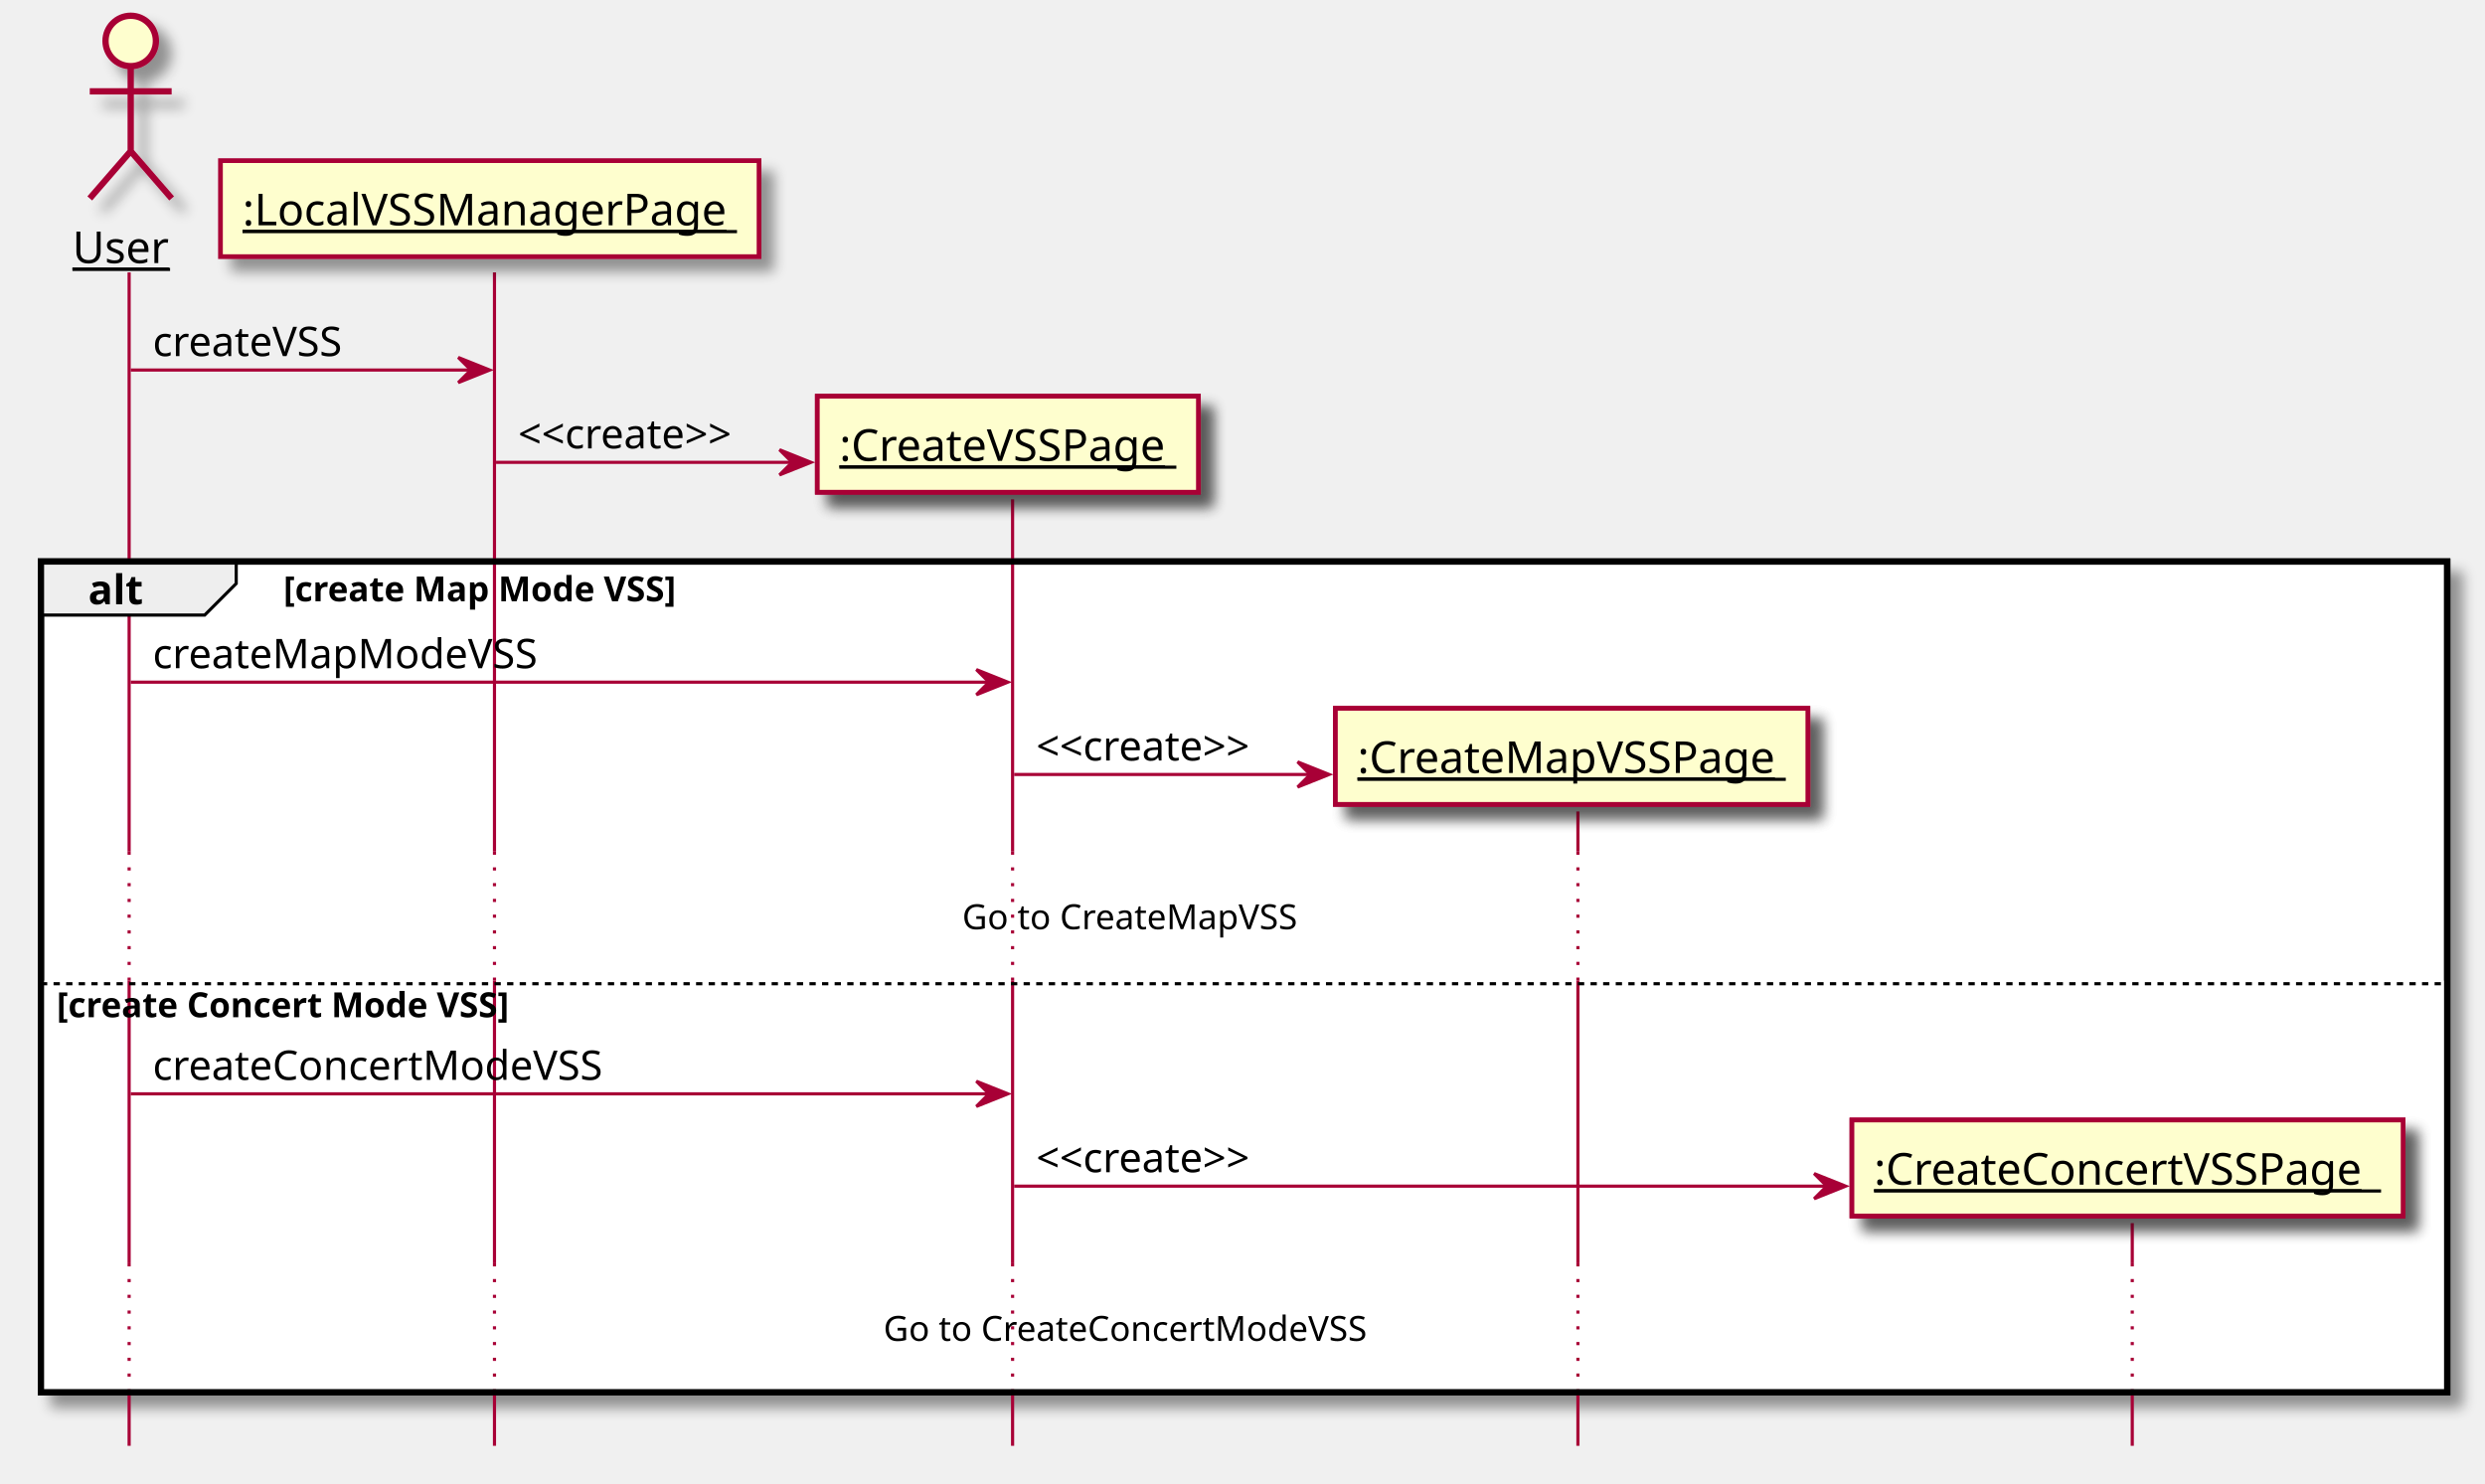
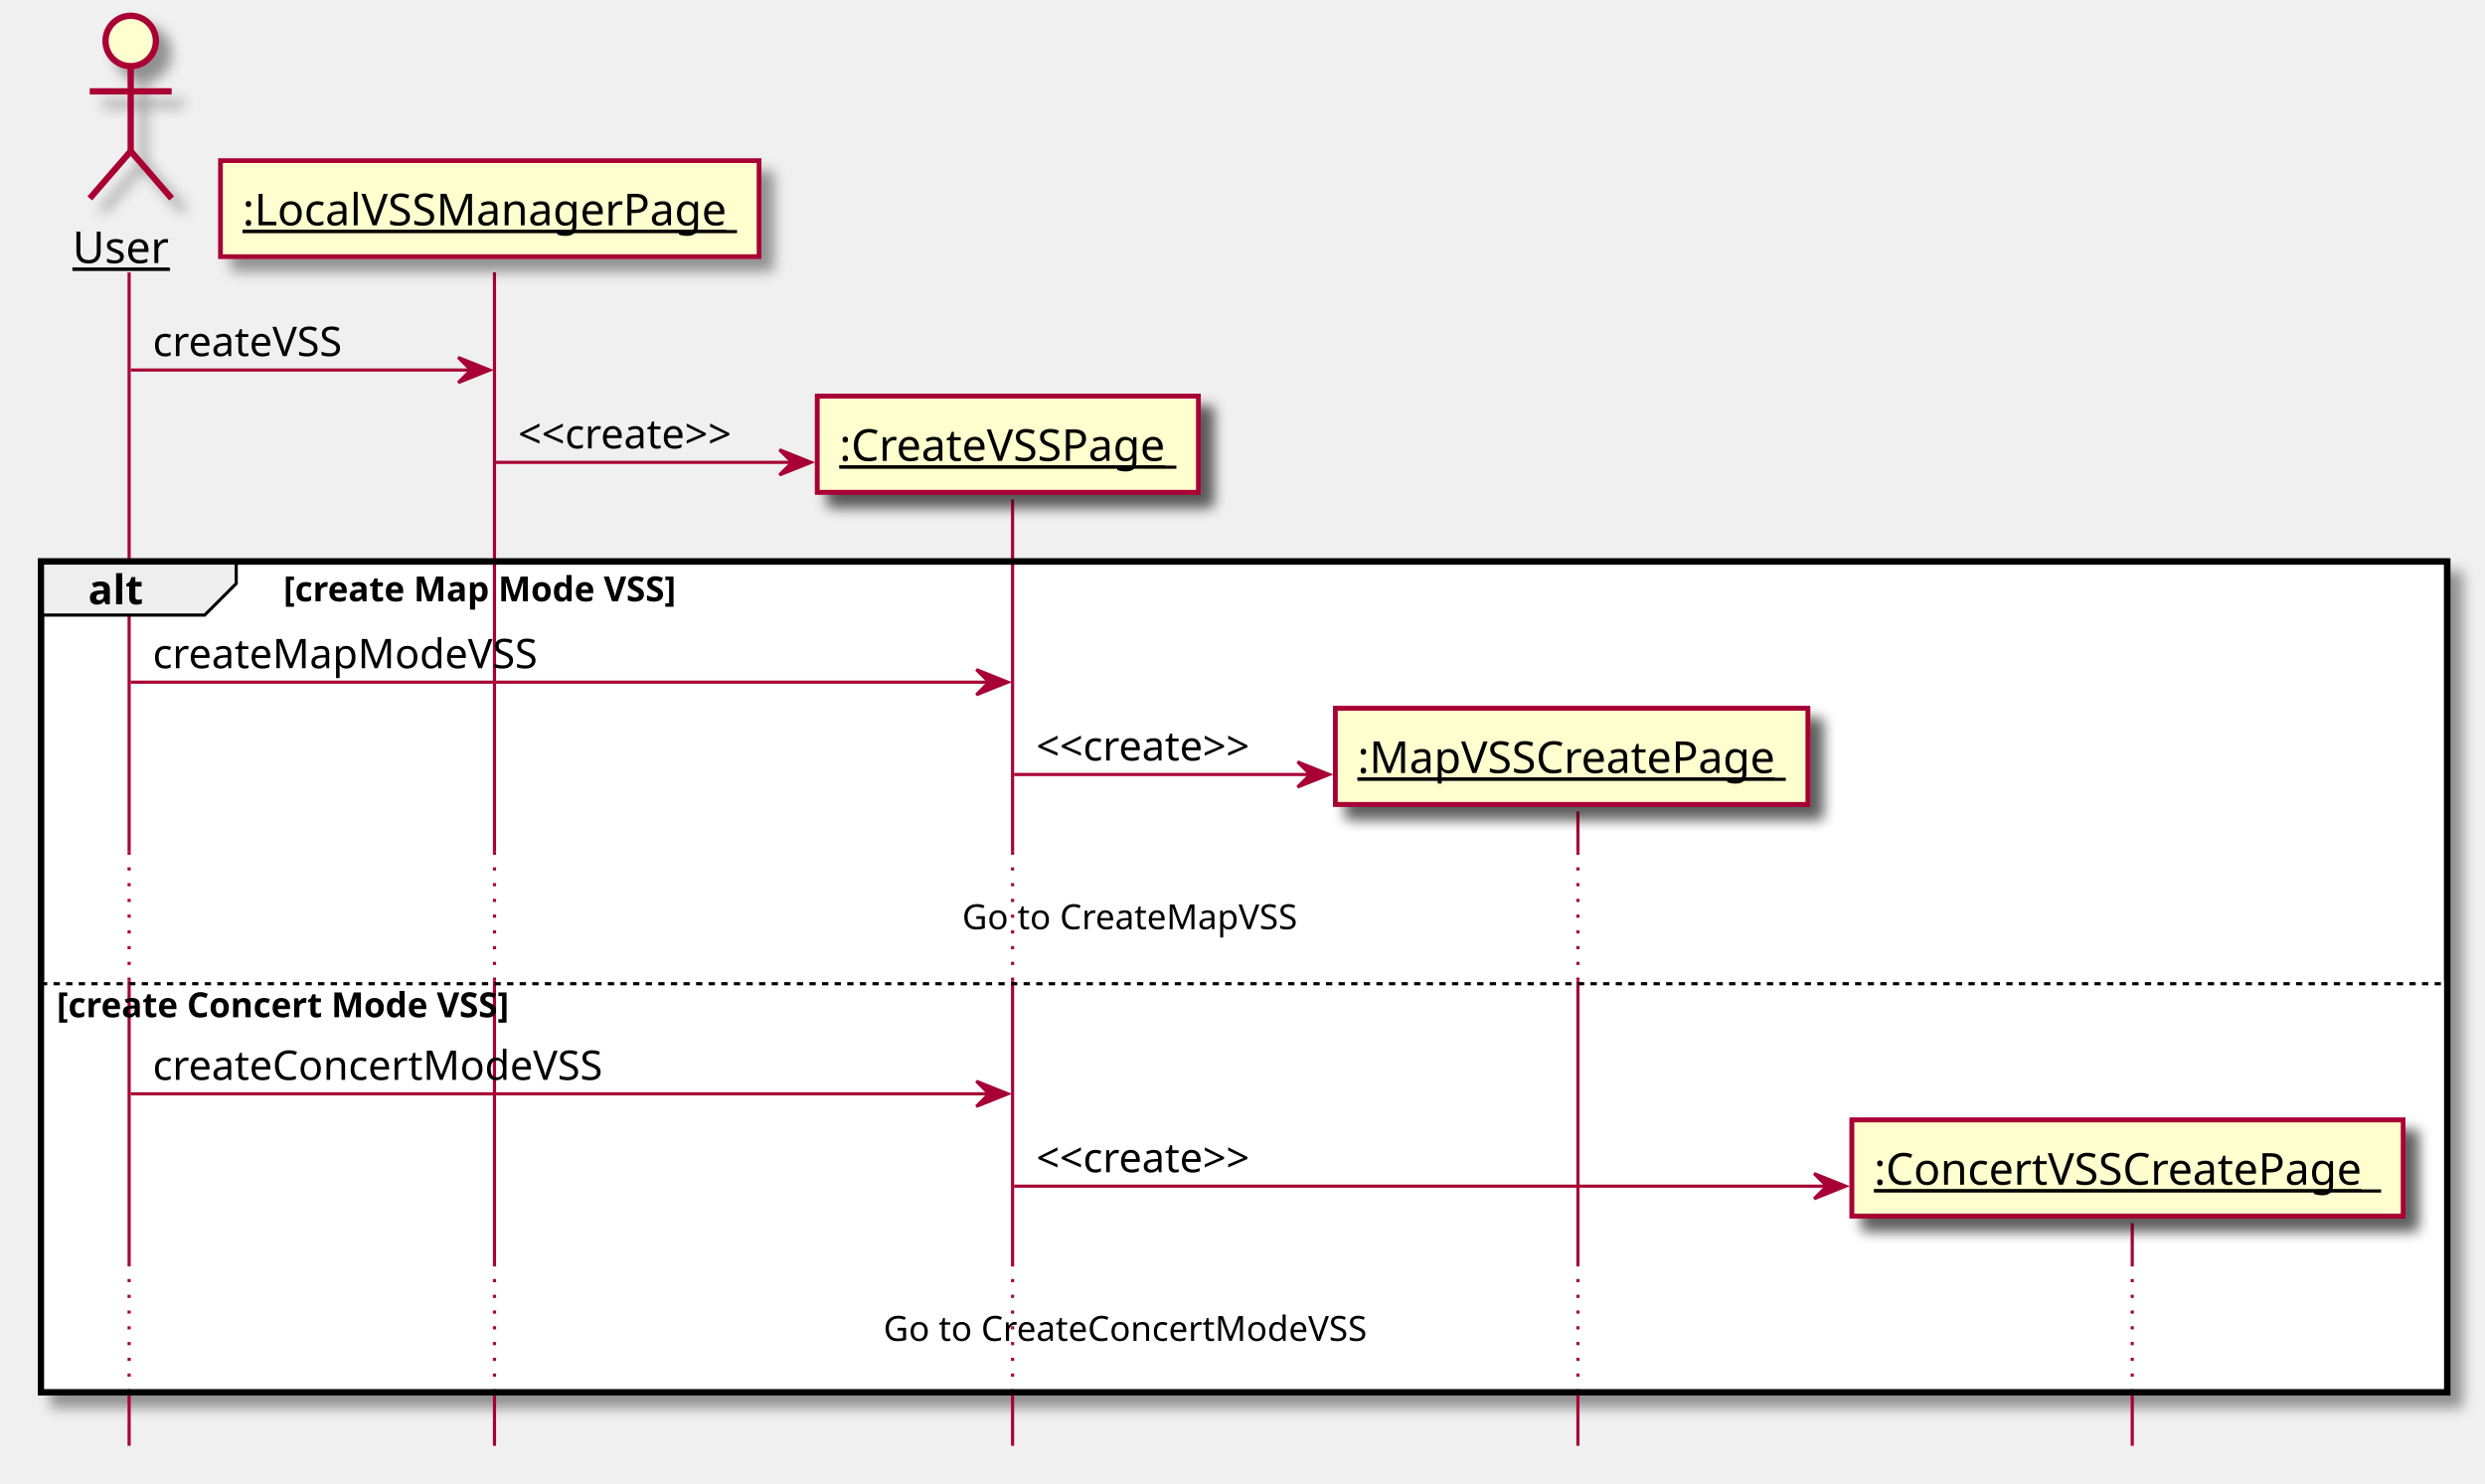
<svg xmlns="http://www.w3.org/2000/svg" contentScriptType="application/ecmascript" contentStyleType="text/css" height="471px" preserveAspectRatio="none" style="width:789px;height:471px;" version="1.1" viewBox="0 0 789 471" width="789px" zoomAndPan="magnify">
  <defs>
-     <filter height="300%" id="f1cvs4vr66v803" width="300%" x="-1" y="-1">
+     <filter height="300%" id="f1ugpsdc4axlx9" width="300%" x="-1" y="-1">
      <feGaussianBlur result="blurOut" stdDeviation="2.0" />
      <feColorMatrix in="blurOut" result="blurOut2" type="matrix" values="0 0 0 0 0 0 0 0 0 0 0 0 0 0 0 0 0 0 .4 0" />
      <feOffset dx="4.0" dy="4.0" in="blurOut2" result="blurOut3" />
      <feBlend in="SourceGraphic" in2="blurOut3" mode="normal" />
    </filter>
  </defs>
  <g>
-     <rect fill="#FEFECE" filter="url(#f1cvs4vr66v803)" height="30.488" style="stroke: #A80036; stroke-width: 1.5;" width="121" x="259.5" y="125.799" />
+     <rect fill="#FEFECE" filter="url(#f1ugpsdc4axlx9)" height="30.488" style="stroke: #A80036; stroke-width: 1.5;" width="121" x="259.5" y="125.799" />
    <text fill="#000000" font-family="sans-serif" font-size="14" lengthAdjust="spacingAndGlyphs" text-decoration="underline" textLength="107" x="266.5" y="146.334">:CreateVSSPage</text>
    <line style="stroke: #000000; stroke-width: 1.0;" x1="266.5" x2="373.5" y1="148.334" y2="148.334" />
-     <rect fill="#FFFFFF" filter="url(#f1cvs4vr66v803)" height="263.773" style="stroke: #000000; stroke-width: 2.0;" width="764" x="13" y="178.287" />
-     <rect fill="#FEFECE" filter="url(#f1cvs4vr66v803)" height="30.488" style="stroke: #A80036; stroke-width: 1.5;" width="150" x="424" y="224.908" />
-     <text fill="#000000" font-family="sans-serif" font-size="14" lengthAdjust="spacingAndGlyphs" text-decoration="underline" textLength="136" x="431" y="245.443">:CreateMapVSSPage</text>
+     <rect fill="#FFFFFF" filter="url(#f1ugpsdc4axlx9)" height="263.773" style="stroke: #000000; stroke-width: 2.0;" width="764" x="13" y="178.287" />
+     <rect fill="#FEFECE" filter="url(#f1ugpsdc4axlx9)" height="30.488" style="stroke: #A80036; stroke-width: 1.5;" width="150" x="424" y="224.908" />
+     <text fill="#000000" font-family="sans-serif" font-size="14" lengthAdjust="spacingAndGlyphs" text-decoration="underline" textLength="136" x="431" y="245.443">:MapVSSCreatePage</text>
    <line style="stroke: #000000; stroke-width: 1.0;" x1="431" x2="567" y1="247.443" y2="247.443" />
    <rect fill="#FFFFFF" height="130.709" style="stroke: none; stroke-width: 1.0;" width="764" x="13" y="311.352" />
-     <rect fill="#FEFECE" filter="url(#f1cvs4vr66v803)" height="30.488" style="stroke: #A80036; stroke-width: 1.5;" width="175" x="588" y="355.617" />
-     <text fill="#000000" font-family="sans-serif" font-size="14" lengthAdjust="spacingAndGlyphs" text-decoration="underline" textLength="161" x="595" y="376.152">:CreateConcertVSSPage</text>
+     <rect fill="#FEFECE" filter="url(#f1ugpsdc4axlx9)" height="30.488" style="stroke: #A80036; stroke-width: 1.5;" width="175" x="588" y="355.617" />
+     <text fill="#000000" font-family="sans-serif" font-size="14" lengthAdjust="spacingAndGlyphs" text-decoration="underline" textLength="161" x="595" y="376.152">:ConcertVSSCreatePage</text>
    <line style="stroke: #000000; stroke-width: 1.0;" x1="595" x2="756" y1="378.152" y2="378.152" />
    <line style="stroke: #A80036; stroke-width: 1.0;" x1="41" x2="41" y1="86.488" y2="270.397" />
    <line style="stroke: #A80036; stroke-width: 1.0; stroke-dasharray: 1.0,4.0;" x1="41" x2="41" y1="270.397" y2="311.352" />
    <line style="stroke: #A80036; stroke-width: 1.0;" x1="41" x2="41" y1="311.352" y2="401.106" />
    <line style="stroke: #A80036; stroke-width: 1.0; stroke-dasharray: 1.0,4.0;" x1="41" x2="41" y1="401.106" y2="442.06" />
    <line style="stroke: #A80036; stroke-width: 1.0;" x1="41" x2="41" y1="442.06" y2="459.06" />
    <line style="stroke: #A80036; stroke-width: 1.0;" x1="157" x2="157" y1="86.488" y2="270.397" />
    <line style="stroke: #A80036; stroke-width: 1.0; stroke-dasharray: 1.0,4.0;" x1="157" x2="157" y1="270.397" y2="311.352" />
    <line style="stroke: #A80036; stroke-width: 1.0;" x1="157" x2="157" y1="311.352" y2="401.106" />
    <line style="stroke: #A80036; stroke-width: 1.0; stroke-dasharray: 1.0,4.0;" x1="157" x2="157" y1="401.106" y2="442.06" />
    <line style="stroke: #A80036; stroke-width: 1.0;" x1="157" x2="157" y1="442.06" y2="459.06" />
    <line style="stroke: #A80036; stroke-width: 1.0;" x1="321.5" x2="321.5" y1="158.543" y2="270.397" />
    <line style="stroke: #A80036; stroke-width: 1.0; stroke-dasharray: 1.0,4.0;" x1="321.5" x2="321.5" y1="270.397" y2="311.352" />
    <line style="stroke: #A80036; stroke-width: 1.0;" x1="321.5" x2="321.5" y1="311.352" y2="401.106" />
    <line style="stroke: #A80036; stroke-width: 1.0; stroke-dasharray: 1.0,4.0;" x1="321.5" x2="321.5" y1="401.106" y2="442.06" />
    <line style="stroke: #A80036; stroke-width: 1.0;" x1="321.5" x2="321.5" y1="442.06" y2="459.06" />
    <line style="stroke: #A80036; stroke-width: 1.0;" x1="501" x2="501" y1="257.652" y2="270.397" />
    <line style="stroke: #A80036; stroke-width: 1.0; stroke-dasharray: 1.0,4.0;" x1="501" x2="501" y1="270.397" y2="311.352" />
    <line style="stroke: #A80036; stroke-width: 1.0;" x1="501" x2="501" y1="311.352" y2="401.106" />
    <line style="stroke: #A80036; stroke-width: 1.0; stroke-dasharray: 1.0,4.0;" x1="501" x2="501" y1="401.106" y2="442.06" />
    <line style="stroke: #A80036; stroke-width: 1.0;" x1="501" x2="501" y1="442.06" y2="459.06" />
    <line style="stroke: #A80036; stroke-width: 1.0;" x1="677" x2="677" y1="388.361" y2="401.106" />
    <line style="stroke: #A80036; stroke-width: 1.0; stroke-dasharray: 1.0,4.0;" x1="677" x2="677" y1="401.106" y2="442.06" />
    <line style="stroke: #A80036; stroke-width: 1.0;" x1="677" x2="677" y1="442.06" y2="459.06" />
    <text fill="#000000" font-family="sans-serif" font-size="14" lengthAdjust="spacingAndGlyphs" text-decoration="underline" textLength="31" x="23" y="83.535">User</text>
    <line style="stroke: #000000; stroke-width: 1.0;" x1="23" x2="54" y1="85.535" y2="85.535" />
-     <ellipse cx="41.5" cy="13" fill="#FEFECE" filter="url(#f1cvs4vr66v803)" rx="8" ry="8" style="stroke: #A80036; stroke-width: 2.0;" />
-     <path d="M41.5,21 L41.5,48 M28.5,29 L54.5,29 M41.5,48 L28.5,63 M41.5,48 L54.5,63 " fill="none" filter="url(#f1cvs4vr66v803)" style="stroke: #A80036; stroke-width: 2.0;" />
-     <rect fill="#FEFECE" filter="url(#f1cvs4vr66v803)" height="30.488" style="stroke: #A80036; stroke-width: 1.5;" width="171" x="70" y="51" />
+     <ellipse cx="41.5" cy="13" fill="#FEFECE" filter="url(#f1ugpsdc4axlx9)" rx="8" ry="8" style="stroke: #A80036; stroke-width: 2.0;" />
+     <path d="M41.5,21 L41.5,48 M28.5,29 L54.5,29 M41.5,48 L28.5,63 M41.5,48 L54.5,63 " fill="none" filter="url(#f1ugpsdc4axlx9)" style="stroke: #A80036; stroke-width: 2.0;" />
+     <rect fill="#FEFECE" filter="url(#f1ugpsdc4axlx9)" height="30.488" style="stroke: #A80036; stroke-width: 1.5;" width="171" x="70" y="51" />
    <text fill="#000000" font-family="sans-serif" font-size="14" lengthAdjust="spacingAndGlyphs" text-decoration="underline" textLength="157" x="77" y="71.535">:LocalVSSManagerPage</text>
    <line style="stroke: #000000; stroke-width: 1.0;" x1="77" x2="234" y1="73.535" y2="73.535" />
    <polygon fill="#A80036" points="145.5,113.488,155.5,117.488,145.5,121.488,149.5,117.488" style="stroke: #A80036; stroke-width: 1.0;" />
    <line style="stroke: #A80036; stroke-width: 1.0;" x1="41.5" x2="151.5" y1="117.488" y2="117.488" />
    <text fill="#000000" font-family="sans-serif" font-size="13" lengthAdjust="spacingAndGlyphs" textLength="60" x="48.5" y="113.057">createVSS</text>
    <polygon fill="#A80036" points="247.5,142.799,257.5,146.799,247.5,150.799,251.5,146.799" style="stroke: #A80036; stroke-width: 1.0;" />
    <line style="stroke: #A80036; stroke-width: 1.0;" x1="157.5" x2="253.5" y1="146.799" y2="146.799" />
    <text fill="#000000" font-family="sans-serif" font-size="13" lengthAdjust="spacingAndGlyphs" textLength="78" x="164.5" y="142.367">&lt;&lt;create&gt;&gt;</text>
-     <rect fill="#FEFECE" filter="url(#f1cvs4vr66v803)" height="30.488" style="stroke: #A80036; stroke-width: 1.5;" width="121" x="259.5" y="125.799" />
+     <rect fill="#FEFECE" filter="url(#f1ugpsdc4axlx9)" height="30.488" style="stroke: #A80036; stroke-width: 1.5;" width="121" x="259.5" y="125.799" />
    <text fill="#000000" font-family="sans-serif" font-size="14" lengthAdjust="spacingAndGlyphs" text-decoration="underline" textLength="107" x="266.5" y="146.334">:CreateVSSPage</text>
    <line style="stroke: #000000; stroke-width: 1.0;" x1="266.5" x2="373.5" y1="148.334" y2="148.334" />
    <path d="M13,178.287 L75,178.287 L75,185.287 L65,195.287 L13,195.287 L13,178.287 " fill="#EEEEEE" style="stroke: #000000; stroke-width: 1.0;" />
    <rect fill="none" height="263.773" style="stroke: #000000; stroke-width: 2.0;" width="764" x="13" y="178.287" />
    <text fill="#000000" font-family="sans-serif" font-size="13" font-weight="bold" lengthAdjust="spacingAndGlyphs" textLength="17" x="28" y="191.856">alt</text>
    <text fill="#000000" font-family="sans-serif" font-size="11" font-weight="bold" lengthAdjust="spacingAndGlyphs" textLength="126" x="90" y="190.922">[create Map Mode VSS]</text>
    <polygon fill="#A80036" points="310,212.598,320,216.598,310,220.598,314,216.598" style="stroke: #A80036; stroke-width: 1.0;" />
    <line style="stroke: #A80036; stroke-width: 1.0;" x1="41.5" x2="316" y1="216.598" y2="216.598" />
    <text fill="#000000" font-family="sans-serif" font-size="13" lengthAdjust="spacingAndGlyphs" textLength="120" x="48.5" y="212.166">createMapModeVSS</text>
    <polygon fill="#A80036" points="412,241.908,422,245.908,412,249.908,416,245.908" style="stroke: #A80036; stroke-width: 1.0;" />
    <line style="stroke: #A80036; stroke-width: 1.0;" x1="322" x2="418" y1="245.908" y2="245.908" />
    <text fill="#000000" font-family="sans-serif" font-size="13" lengthAdjust="spacingAndGlyphs" textLength="78" x="329" y="241.477">&lt;&lt;create&gt;&gt;</text>
-     <rect fill="#FEFECE" filter="url(#f1cvs4vr66v803)" height="30.488" style="stroke: #A80036; stroke-width: 1.5;" width="150" x="424" y="224.908" />
-     <text fill="#000000" font-family="sans-serif" font-size="14" lengthAdjust="spacingAndGlyphs" text-decoration="underline" textLength="136" x="431" y="245.443">:CreateMapVSSPage</text>
+     <rect fill="#FEFECE" filter="url(#f1ugpsdc4axlx9)" height="30.488" style="stroke: #A80036; stroke-width: 1.5;" width="150" x="424" y="224.908" />
+     <text fill="#000000" font-family="sans-serif" font-size="14" lengthAdjust="spacingAndGlyphs" text-decoration="underline" textLength="136" x="431" y="245.443">:MapVSSCreatePage</text>
    <line style="stroke: #000000; stroke-width: 1.0;" x1="431" x2="567" y1="247.443" y2="247.443" />
    <text fill="#000000" font-family="sans-serif" font-size="11" lengthAdjust="spacingAndGlyphs" textLength="108" x="305.5" y="295.031">Go to CreateMapVSS</text>
    <line style="stroke: #000000; stroke-width: 1.0; stroke-dasharray: 2.0,2.0;" x1="13" x2="777" y1="312.352" y2="312.352" />
    <text fill="#000000" font-family="sans-serif" font-size="11" font-weight="bold" lengthAdjust="spacingAndGlyphs" textLength="146" x="18" y="322.986">[create Concert Mode VSS]</text>
    <polygon fill="#A80036" points="310,343.307,320,347.307,310,351.307,314,347.307" style="stroke: #A80036; stroke-width: 1.0;" />
    <line style="stroke: #A80036; stroke-width: 1.0;" x1="41.5" x2="316" y1="347.307" y2="347.307" />
    <text fill="#000000" font-family="sans-serif" font-size="13" lengthAdjust="spacingAndGlyphs" textLength="143" x="48.5" y="342.875">createConcertModeVSS</text>
    <polygon fill="#A80036" points="576,372.617,586,376.617,576,380.617,580,376.617" style="stroke: #A80036; stroke-width: 1.0;" />
    <line style="stroke: #A80036; stroke-width: 1.0;" x1="322" x2="582" y1="376.617" y2="376.617" />
    <text fill="#000000" font-family="sans-serif" font-size="13" lengthAdjust="spacingAndGlyphs" textLength="78" x="329" y="372.185">&lt;&lt;create&gt;&gt;</text>
-     <rect fill="#FEFECE" filter="url(#f1cvs4vr66v803)" height="30.488" style="stroke: #A80036; stroke-width: 1.5;" width="175" x="588" y="355.617" />
-     <text fill="#000000" font-family="sans-serif" font-size="14" lengthAdjust="spacingAndGlyphs" text-decoration="underline" textLength="161" x="595" y="376.152">:CreateConcertVSSPage</text>
+     <rect fill="#FEFECE" filter="url(#f1ugpsdc4axlx9)" height="30.488" style="stroke: #A80036; stroke-width: 1.5;" width="175" x="588" y="355.617" />
+     <text fill="#000000" font-family="sans-serif" font-size="14" lengthAdjust="spacingAndGlyphs" text-decoration="underline" textLength="161" x="595" y="376.152">:ConcertVSSCreatePage</text>
    <line style="stroke: #000000; stroke-width: 1.0;" x1="595" x2="756" y1="378.152" y2="378.152" />
    <text fill="#000000" font-family="sans-serif" font-size="11" lengthAdjust="spacingAndGlyphs" textLength="158" x="280.5" y="425.74">Go to CreateConcertModeVSS</text>
  </g>
</svg>
